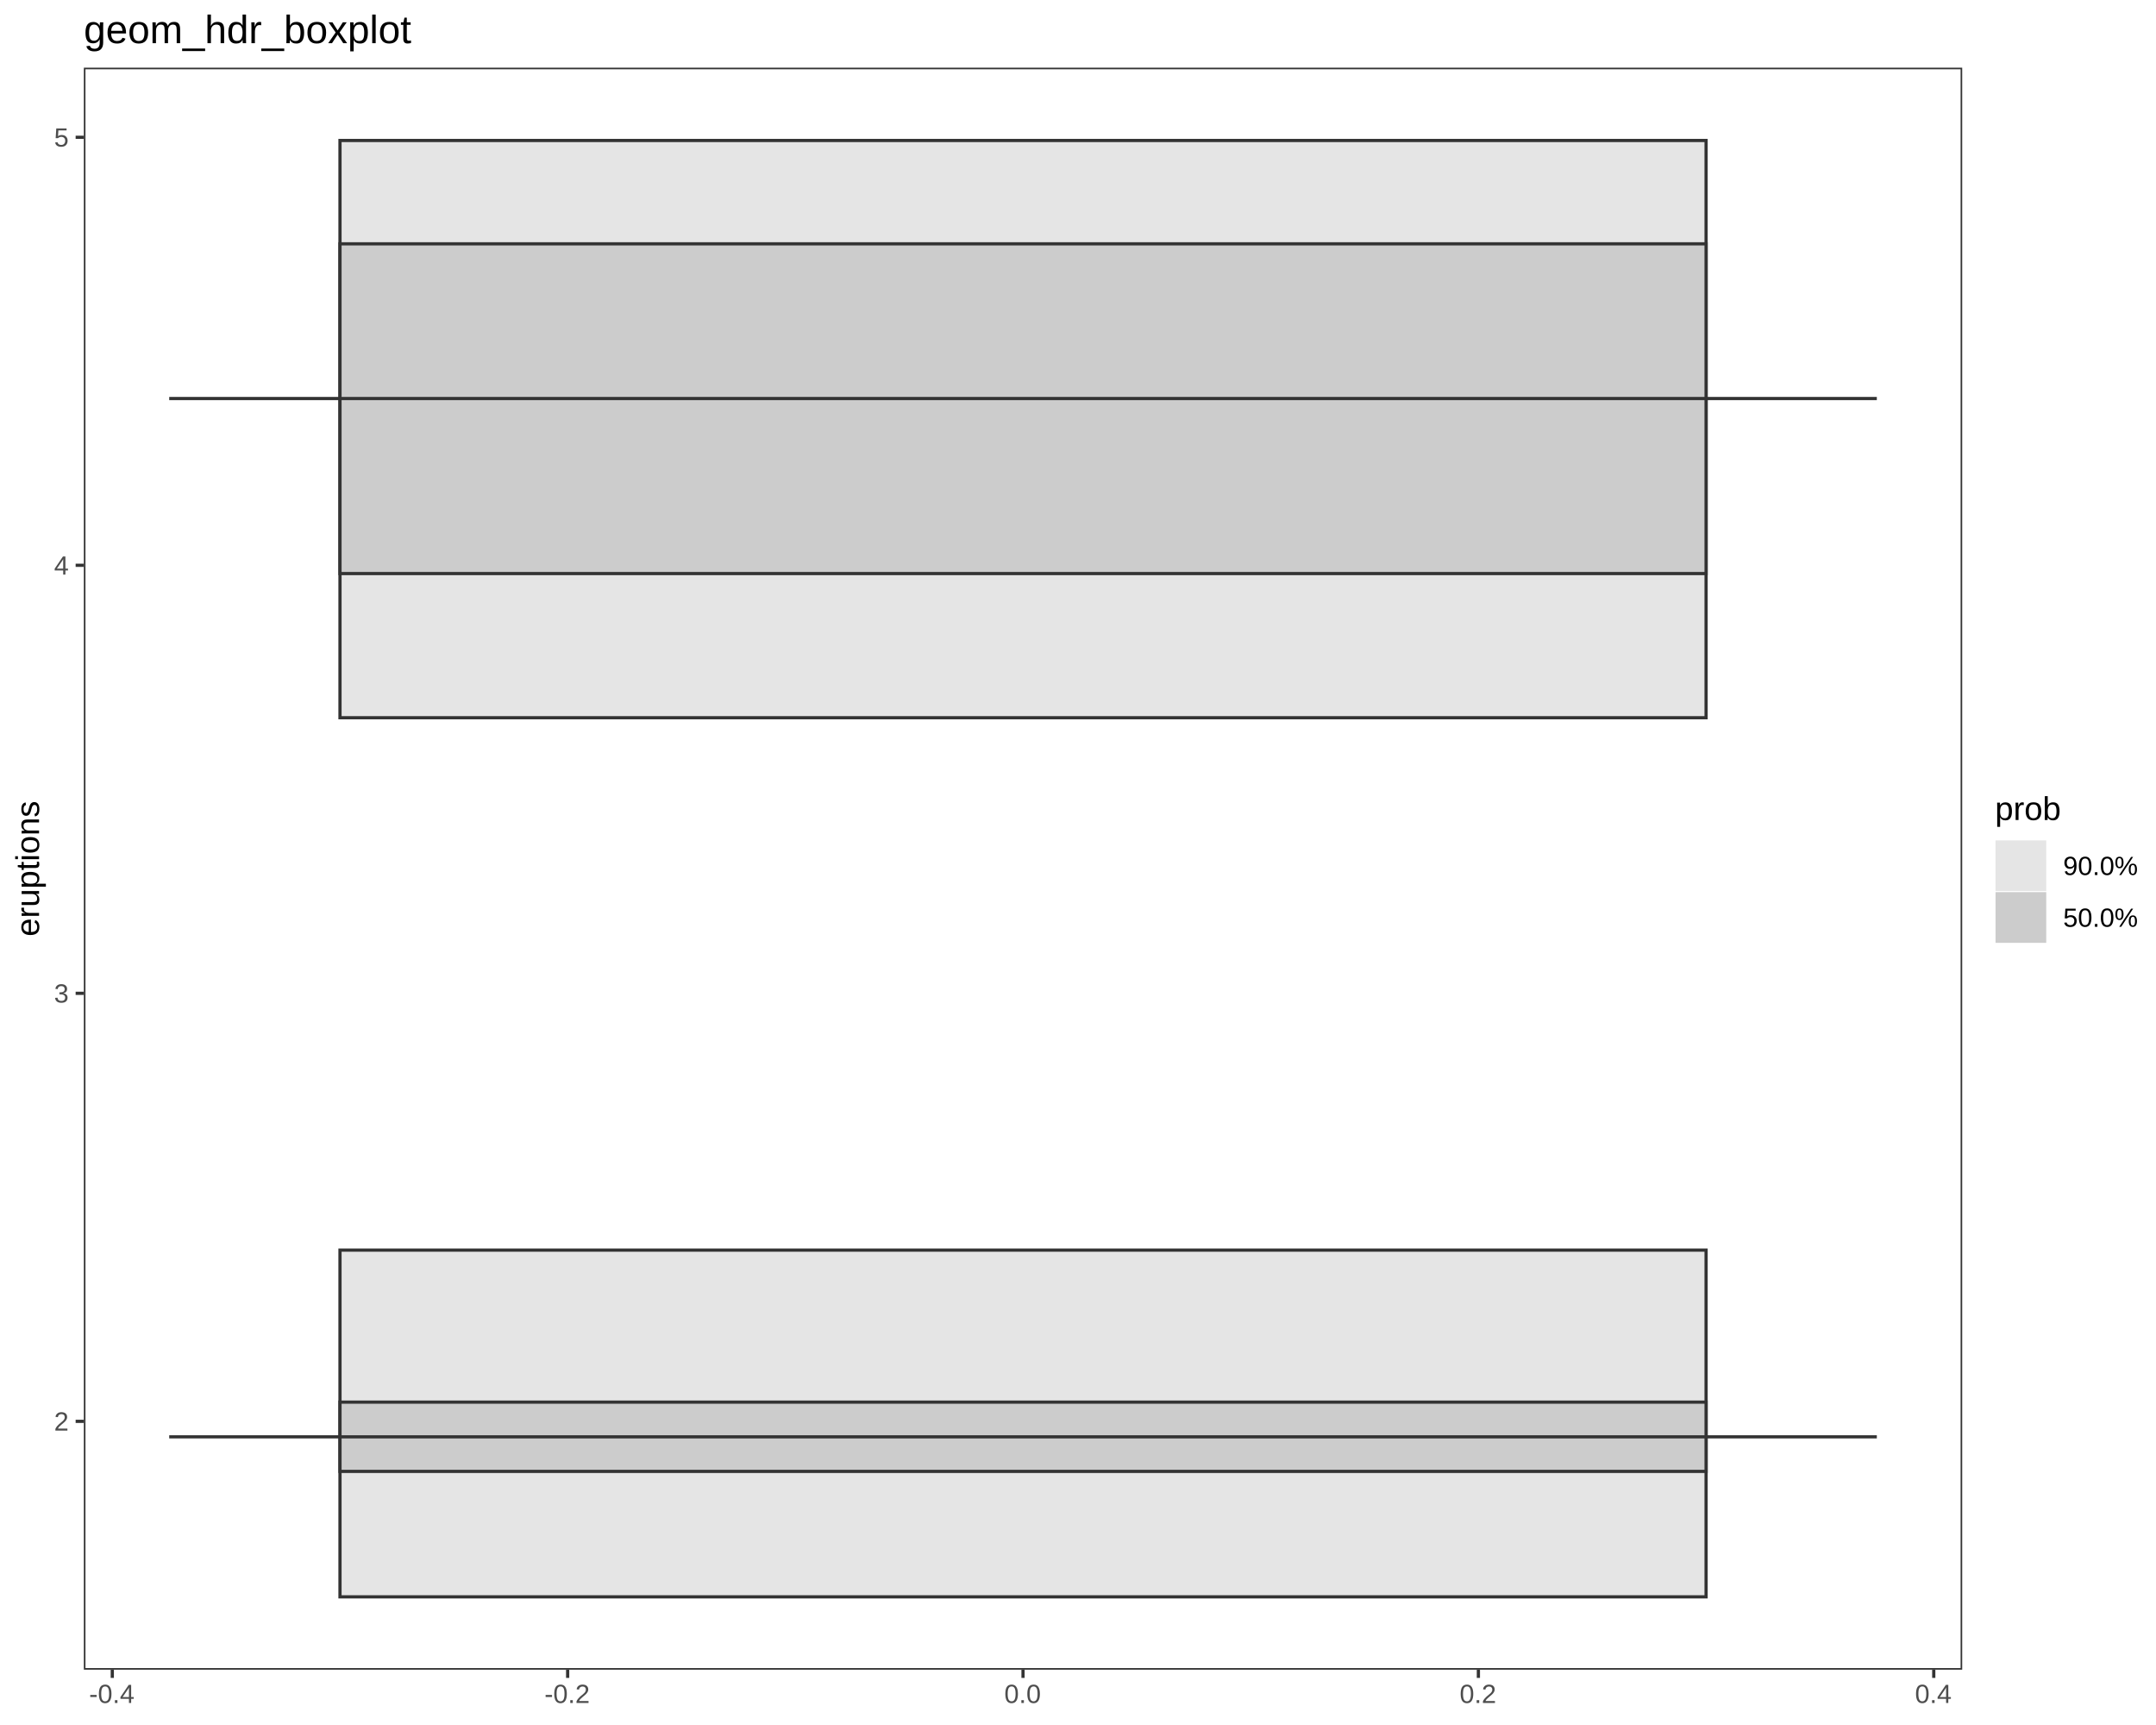
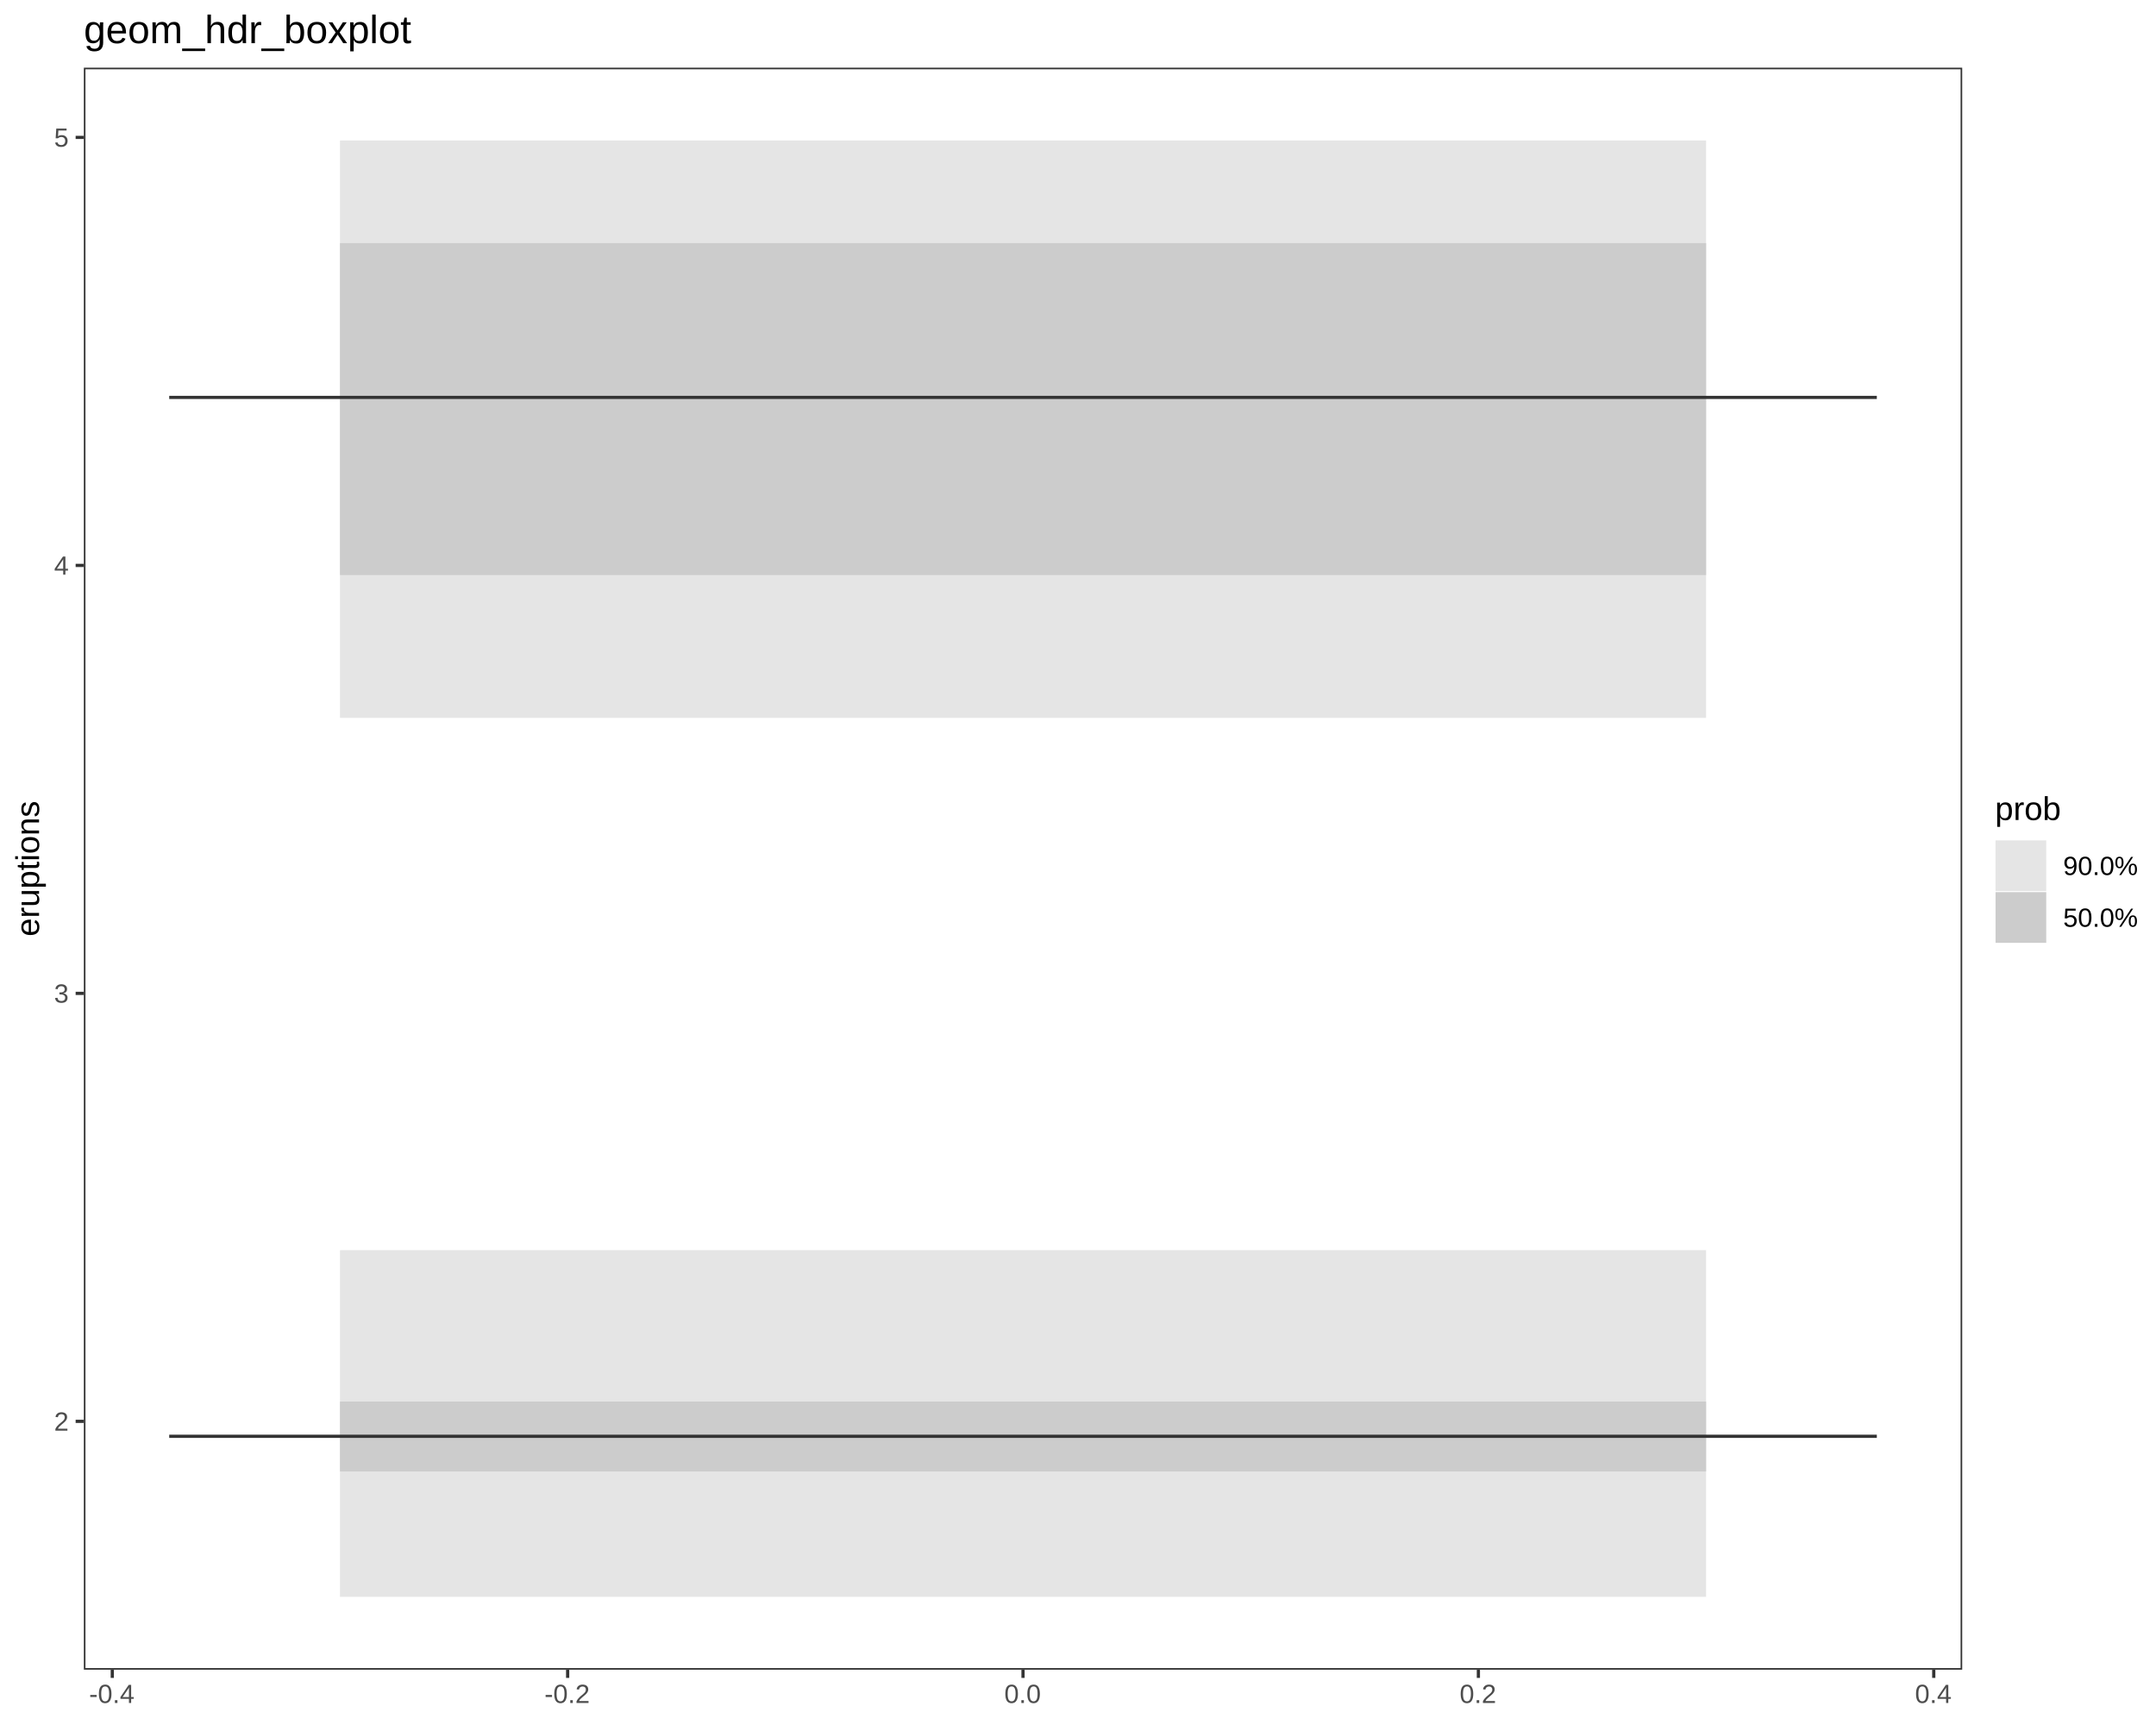
<svg xmlns="http://www.w3.org/2000/svg" viewBox="0 0 720.00 576.00">
  <defs>
    <style type="text/css">
    line, polyline, path, rect, circle {
      fill: none;
      stroke: #000000;
      stroke-linecap: round;
      stroke-linejoin: round;
      stroke-miterlimit: 10.00;
    }
  </style>
  </defs>
  <rect width="100%" height="100%" style="stroke: none; fill: #FFFFFF;" />
  <rect x="0.00" y="0.00" width="720.00" height="576.00" style="stroke-width: 1.07; stroke: #FFFFFF; fill: #FFFFFF;" />
  <defs>
    <clipPath id="cpMjcuOTk5OHw2NTUuMjgzfDU1Ny41Mjd8MjIuNTk5NQ==">
      <rect x="28.00" y="22.60" width="627.28" height="534.93" />
    </clipPath>
  </defs>
  <rect x="28.00" y="22.60" width="627.28" height="534.93" style="stroke-width: 1.07; stroke: none; fill: #FFFFFF;" clip-path="url(#cpMjcuOTk5OHw2NTUuMjgzfDU1Ny41Mjd8MjIuNTk5NQ==)" />
-   <rect x="113.54" y="417.43" width="456.21" height="115.78" style="stroke-width: 1.07; stroke: #333333; stroke-linecap: square; stroke-linejoin: miter; fill: #E5E5E5;" clip-path="url(#cpMjcuOTk5OHw2NTUuMjgzfDU1Ny41Mjd8MjIuNTk5NQ==)" />
-   <rect x="113.54" y="468.19" width="456.21" height="23.13" style="stroke-width: 1.07; stroke: #333333; stroke-linecap: square; stroke-linejoin: miter; fill: #CCCCCC;" clip-path="url(#cpMjcuOTk5OHw2NTUuMjgzfDU1Ny41Mjd8MjIuNTk5NQ==)" />
-   <rect x="113.54" y="46.91" width="456.21" height="192.75" style="stroke-width: 1.07; stroke: #333333; stroke-linecap: square; stroke-linejoin: miter; fill: #E5E5E5;" clip-path="url(#cpMjcuOTk5OHw2NTUuMjgzfDU1Ny41Mjd8MjIuNTk5NQ==)" />
-   <rect x="113.54" y="81.42" width="456.21" height="110.10" style="stroke-width: 1.07; stroke: #333333; stroke-linecap: square; stroke-linejoin: miter; fill: #CCCCCC;" clip-path="url(#cpMjcuOTk5OHw2NTUuMjgzfDU1Ny41Mjd8MjIuNTk5NQ==)" />
-   <line x1="56.51" y1="479.78" x2="626.77" y2="479.78" style="stroke-width: 1.07; stroke: #333333; stroke-linecap: butt;" clip-path="url(#cpMjcuOTk5OHw2NTUuMjgzfDU1Ny41Mjd8MjIuNTk5NQ==)" />
-   <line x1="56.51" y1="133.07" x2="626.77" y2="133.07" style="stroke-width: 1.07; stroke: #333333; stroke-linecap: butt;" clip-path="url(#cpMjcuOTk5OHw2NTUuMjgzfDU1Ny41Mjd8MjIuNTk5NQ==)" />
+   <rect x="113.54" y="417.45" width="456.21" height="115.76" style="stroke-width: 1.07; stroke: none; stroke-linecap: square; stroke-linejoin: miter; fill: #E5E5E5;" clip-path="url(#cpMjcuOTk5OHw2NTUuMjgzfDU1Ny41Mjd8MjIuNTk5NQ==)" />
+   <rect x="113.54" y="468.00" width="456.21" height="23.34" style="stroke-width: 1.07; stroke: none; stroke-linecap: square; stroke-linejoin: miter; fill: #CCCCCC;" clip-path="url(#cpMjcuOTk5OHw2NTUuMjgzfDU1Ny41Mjd8MjIuNTk5NQ==)" />
+   <rect x="113.54" y="46.91" width="456.21" height="192.79" style="stroke-width: 1.07; stroke: none; stroke-linecap: square; stroke-linejoin: miter; fill: #E5E5E5;" clip-path="url(#cpMjcuOTk5OHw2NTUuMjgzfDU1Ny41Mjd8MjIuNTk5NQ==)" />
+   <rect x="113.54" y="81.18" width="456.21" height="110.83" style="stroke-width: 1.07; stroke: none; stroke-linecap: square; stroke-linejoin: miter; fill: #CCCCCC;" clip-path="url(#cpMjcuOTk5OHw2NTUuMjgzfDU1Ny41Mjd8MjIuNTk5NQ==)" />
+   <line x1="56.51" y1="479.60" x2="626.77" y2="479.60" style="stroke-width: 1.07; stroke: #333333; stroke-linecap: butt;" clip-path="url(#cpMjcuOTk5OHw2NTUuMjgzfDU1Ny41Mjd8MjIuNTk5NQ==)" />
+   <line x1="56.51" y1="132.70" x2="626.77" y2="132.70" style="stroke-width: 1.07; stroke: #333333; stroke-linecap: butt;" clip-path="url(#cpMjcuOTk5OHw2NTUuMjgzfDU1Ny41Mjd8MjIuNTk5NQ==)" />
  <rect x="28.00" y="22.60" width="627.28" height="534.93" style="stroke-width: 1.07; stroke: #333333;" clip-path="url(#cpMjcuOTk5OHw2NTUuMjgzfDU1Ny41Mjd8MjIuNTk5NQ==)" />
  <defs>
    <clipPath id="cpMHw3MjB8NTc2fDA=">
      <rect x="0.00" y="0.00" width="720.00" height="576.00" />
    </clipPath>
  </defs>
  <g clip-path="url(#cpMHw3MjB8NTc2fDA=)">
-     <text x="18.06" y="477.69" style="font-size: 8.80px; fill: #4D4D4D; font-family: Liberation Sans;" textLength="5.01px" lengthAdjust="spacingAndGlyphs">2</text>
+     <text x="18.06" y="477.71" style="font-size: 8.80px; fill: #4D4D4D; font-family: Liberation Sans;" textLength="5.01px" lengthAdjust="spacingAndGlyphs">2</text>
  </g>
  <g clip-path="url(#cpMHw3MjB8NTc2fDA=)">
-     <text x="18.06" y="334.77" style="font-size: 8.80px; fill: #4D4D4D; font-family: Liberation Sans;" textLength="5.01px" lengthAdjust="spacingAndGlyphs">3</text>
+     <text x="18.06" y="334.80" style="font-size: 8.80px; fill: #4D4D4D; font-family: Liberation Sans;" textLength="5.01px" lengthAdjust="spacingAndGlyphs">3</text>
  </g>
  <g clip-path="url(#cpMHw3MjB8NTc2fDA=)">
-     <text x="18.06" y="191.86" style="font-size: 8.80px; fill: #4D4D4D; font-family: Liberation Sans;" textLength="5.01px" lengthAdjust="spacingAndGlyphs">4</text>
+     <text x="18.06" y="191.89" style="font-size: 8.80px; fill: #4D4D4D; font-family: Liberation Sans;" textLength="5.01px" lengthAdjust="spacingAndGlyphs">4</text>
  </g>
  <g clip-path="url(#cpMHw3MjB8NTc2fDA=)">
-     <text x="18.06" y="48.94" style="font-size: 8.80px; fill: #4D4D4D; font-family: Liberation Sans;" textLength="5.01px" lengthAdjust="spacingAndGlyphs">5</text>
+     <text x="18.06" y="48.98" style="font-size: 8.80px; fill: #4D4D4D; font-family: Liberation Sans;" textLength="5.01px" lengthAdjust="spacingAndGlyphs">5</text>
  </g>
-   <polyline points="25.26,474.60 28.00,474.60 " style="stroke-width: 1.07; stroke: #333333; stroke-linecap: butt;" clip-path="url(#cpMHw3MjB8NTc2fDA=)" />
-   <polyline points="25.26,331.68 28.00,331.68 " style="stroke-width: 1.07; stroke: #333333; stroke-linecap: butt;" clip-path="url(#cpMHw3MjB8NTc2fDA=)" />
-   <polyline points="25.26,188.76 28.00,188.76 " style="stroke-width: 1.07; stroke: #333333; stroke-linecap: butt;" clip-path="url(#cpMHw3MjB8NTc2fDA=)" />
-   <polyline points="25.26,45.84 28.00,45.84 " style="stroke-width: 1.07; stroke: #333333; stroke-linecap: butt;" clip-path="url(#cpMHw3MjB8NTc2fDA=)" />
+   <polyline points="25.26,474.61 28.00,474.61 " style="stroke-width: 1.07; stroke: #333333; stroke-linecap: butt;" clip-path="url(#cpMHw3MjB8NTc2fDA=)" />
+   <polyline points="25.26,331.70 28.00,331.70 " style="stroke-width: 1.07; stroke: #333333; stroke-linecap: butt;" clip-path="url(#cpMHw3MjB8NTc2fDA=)" />
+   <polyline points="25.26,188.79 28.00,188.79 " style="stroke-width: 1.07; stroke: #333333; stroke-linecap: butt;" clip-path="url(#cpMHw3MjB8NTc2fDA=)" />
+   <polyline points="25.26,45.88 28.00,45.88 " style="stroke-width: 1.07; stroke: #333333; stroke-linecap: butt;" clip-path="url(#cpMHw3MjB8NTc2fDA=)" />
  <polyline points="37.50,560.27 37.50,557.53 " style="stroke-width: 1.07; stroke: #333333; stroke-linecap: butt;" clip-path="url(#cpMHw3MjB8NTc2fDA=)" />
  <polyline points="189.57,560.27 189.57,557.53 " style="stroke-width: 1.07; stroke: #333333; stroke-linecap: butt;" clip-path="url(#cpMHw3MjB8NTc2fDA=)" />
  <polyline points="341.64,560.27 341.64,557.53 " style="stroke-width: 1.07; stroke: #333333; stroke-linecap: butt;" clip-path="url(#cpMHw3MjB8NTc2fDA=)" />
  <polyline points="493.71,560.27 493.71,557.53 " style="stroke-width: 1.07; stroke: #333333; stroke-linecap: butt;" clip-path="url(#cpMHw3MjB8NTc2fDA=)" />
  <polyline points="645.78,560.27 645.78,557.53 " style="stroke-width: 1.07; stroke: #333333; stroke-linecap: butt;" clip-path="url(#cpMHw3MjB8NTc2fDA=)" />
  <g clip-path="url(#cpMHw3MjB8NTc2fDA=)">
    <text x="29.75" y="568.65" style="font-size: 8.80px; fill: #4D4D4D; font-family: Liberation Sans;" textLength="15.51px" lengthAdjust="spacingAndGlyphs">-0.4</text>
  </g>
  <g clip-path="url(#cpMHw3MjB8NTc2fDA=)">
    <text x="181.82" y="568.65" style="font-size: 8.80px; fill: #4D4D4D; font-family: Liberation Sans;" textLength="15.51px" lengthAdjust="spacingAndGlyphs">-0.2</text>
  </g>
  <g clip-path="url(#cpMHw3MjB8NTc2fDA=)">
    <text x="335.39" y="568.65" style="font-size: 8.80px; fill: #4D4D4D; font-family: Liberation Sans;" textLength="12.51px" lengthAdjust="spacingAndGlyphs">0.0</text>
  </g>
  <g clip-path="url(#cpMHw3MjB8NTc2fDA=)">
    <text x="487.45" y="568.65" style="font-size: 8.80px; fill: #4D4D4D; font-family: Liberation Sans;" textLength="12.51px" lengthAdjust="spacingAndGlyphs">0.2</text>
  </g>
  <g clip-path="url(#cpMHw3MjB8NTc2fDA=)">
    <text x="639.52" y="568.65" style="font-size: 8.80px; fill: #4D4D4D; font-family: Liberation Sans;" textLength="12.51px" lengthAdjust="spacingAndGlyphs">0.4</text>
  </g>
  <g clip-path="url(#cpMHw3MjB8NTc2fDA=)">
    <text transform="translate(13.04,312.69) rotate(-90)" style="font-size: 11.00px; font-family: Liberation Sans;" textLength="45.25px" lengthAdjust="spacingAndGlyphs">eruptions</text>
  </g>
  <rect x="666.24" y="265.12" width="48.28" height="49.88" style="stroke-width: 1.07; stroke: none; fill: #FFFFFF;" clip-path="url(#cpMHw3MjB8NTc2fDA=)" />
  <g clip-path="url(#cpMHw3MjB8NTc2fDA=)">
    <text x="666.24" y="273.82" style="font-size: 11.00px; font-family: Liberation Sans;" textLength="22.02px" lengthAdjust="spacingAndGlyphs">prob</text>
  </g>
  <rect x="666.24" y="280.44" width="17.28" height="17.28" style="stroke-width: 1.07; stroke: none; fill: #FFFFFF;" clip-path="url(#cpMHw3MjB8NTc2fDA=)" />
  <rect x="666.95" y="281.15" width="15.86" height="15.86" style="stroke-width: 1.07; stroke: #E5E5E5; stroke-linejoin: miter; fill: #E5E5E5;" clip-path="url(#cpMHw3MjB8NTc2fDA=)" />
  <rect x="666.24" y="297.72" width="17.28" height="17.28" style="stroke-width: 1.07; stroke: none; fill: #FFFFFF;" clip-path="url(#cpMHw3MjB8NTc2fDA=)" />
  <rect x="666.95" y="298.43" width="15.86" height="15.86" style="stroke-width: 1.07; stroke: #CCCCCC; stroke-linejoin: miter; fill: #CCCCCC;" clip-path="url(#cpMHw3MjB8NTc2fDA=)" />
  <g clip-path="url(#cpMHw3MjB8NTc2fDA=)">
    <text x="689.00" y="292.18" style="font-size: 8.80px; font-family: Liberation Sans;" textLength="25.52px" lengthAdjust="spacingAndGlyphs">90.0%</text>
  </g>
  <g clip-path="url(#cpMHw3MjB8NTc2fDA=)">
    <text x="689.00" y="309.46" style="font-size: 8.80px; font-family: Liberation Sans;" textLength="25.52px" lengthAdjust="spacingAndGlyphs">50.0%</text>
  </g>
  <g clip-path="url(#cpMHw3MjB8NTc2fDA=)">
    <text x="28.00" y="14.42" style="font-size: 13.20px; font-family: Liberation Sans;" textLength="107.69px" lengthAdjust="spacingAndGlyphs">geom_hdr_boxplot</text>
  </g>
</svg>
